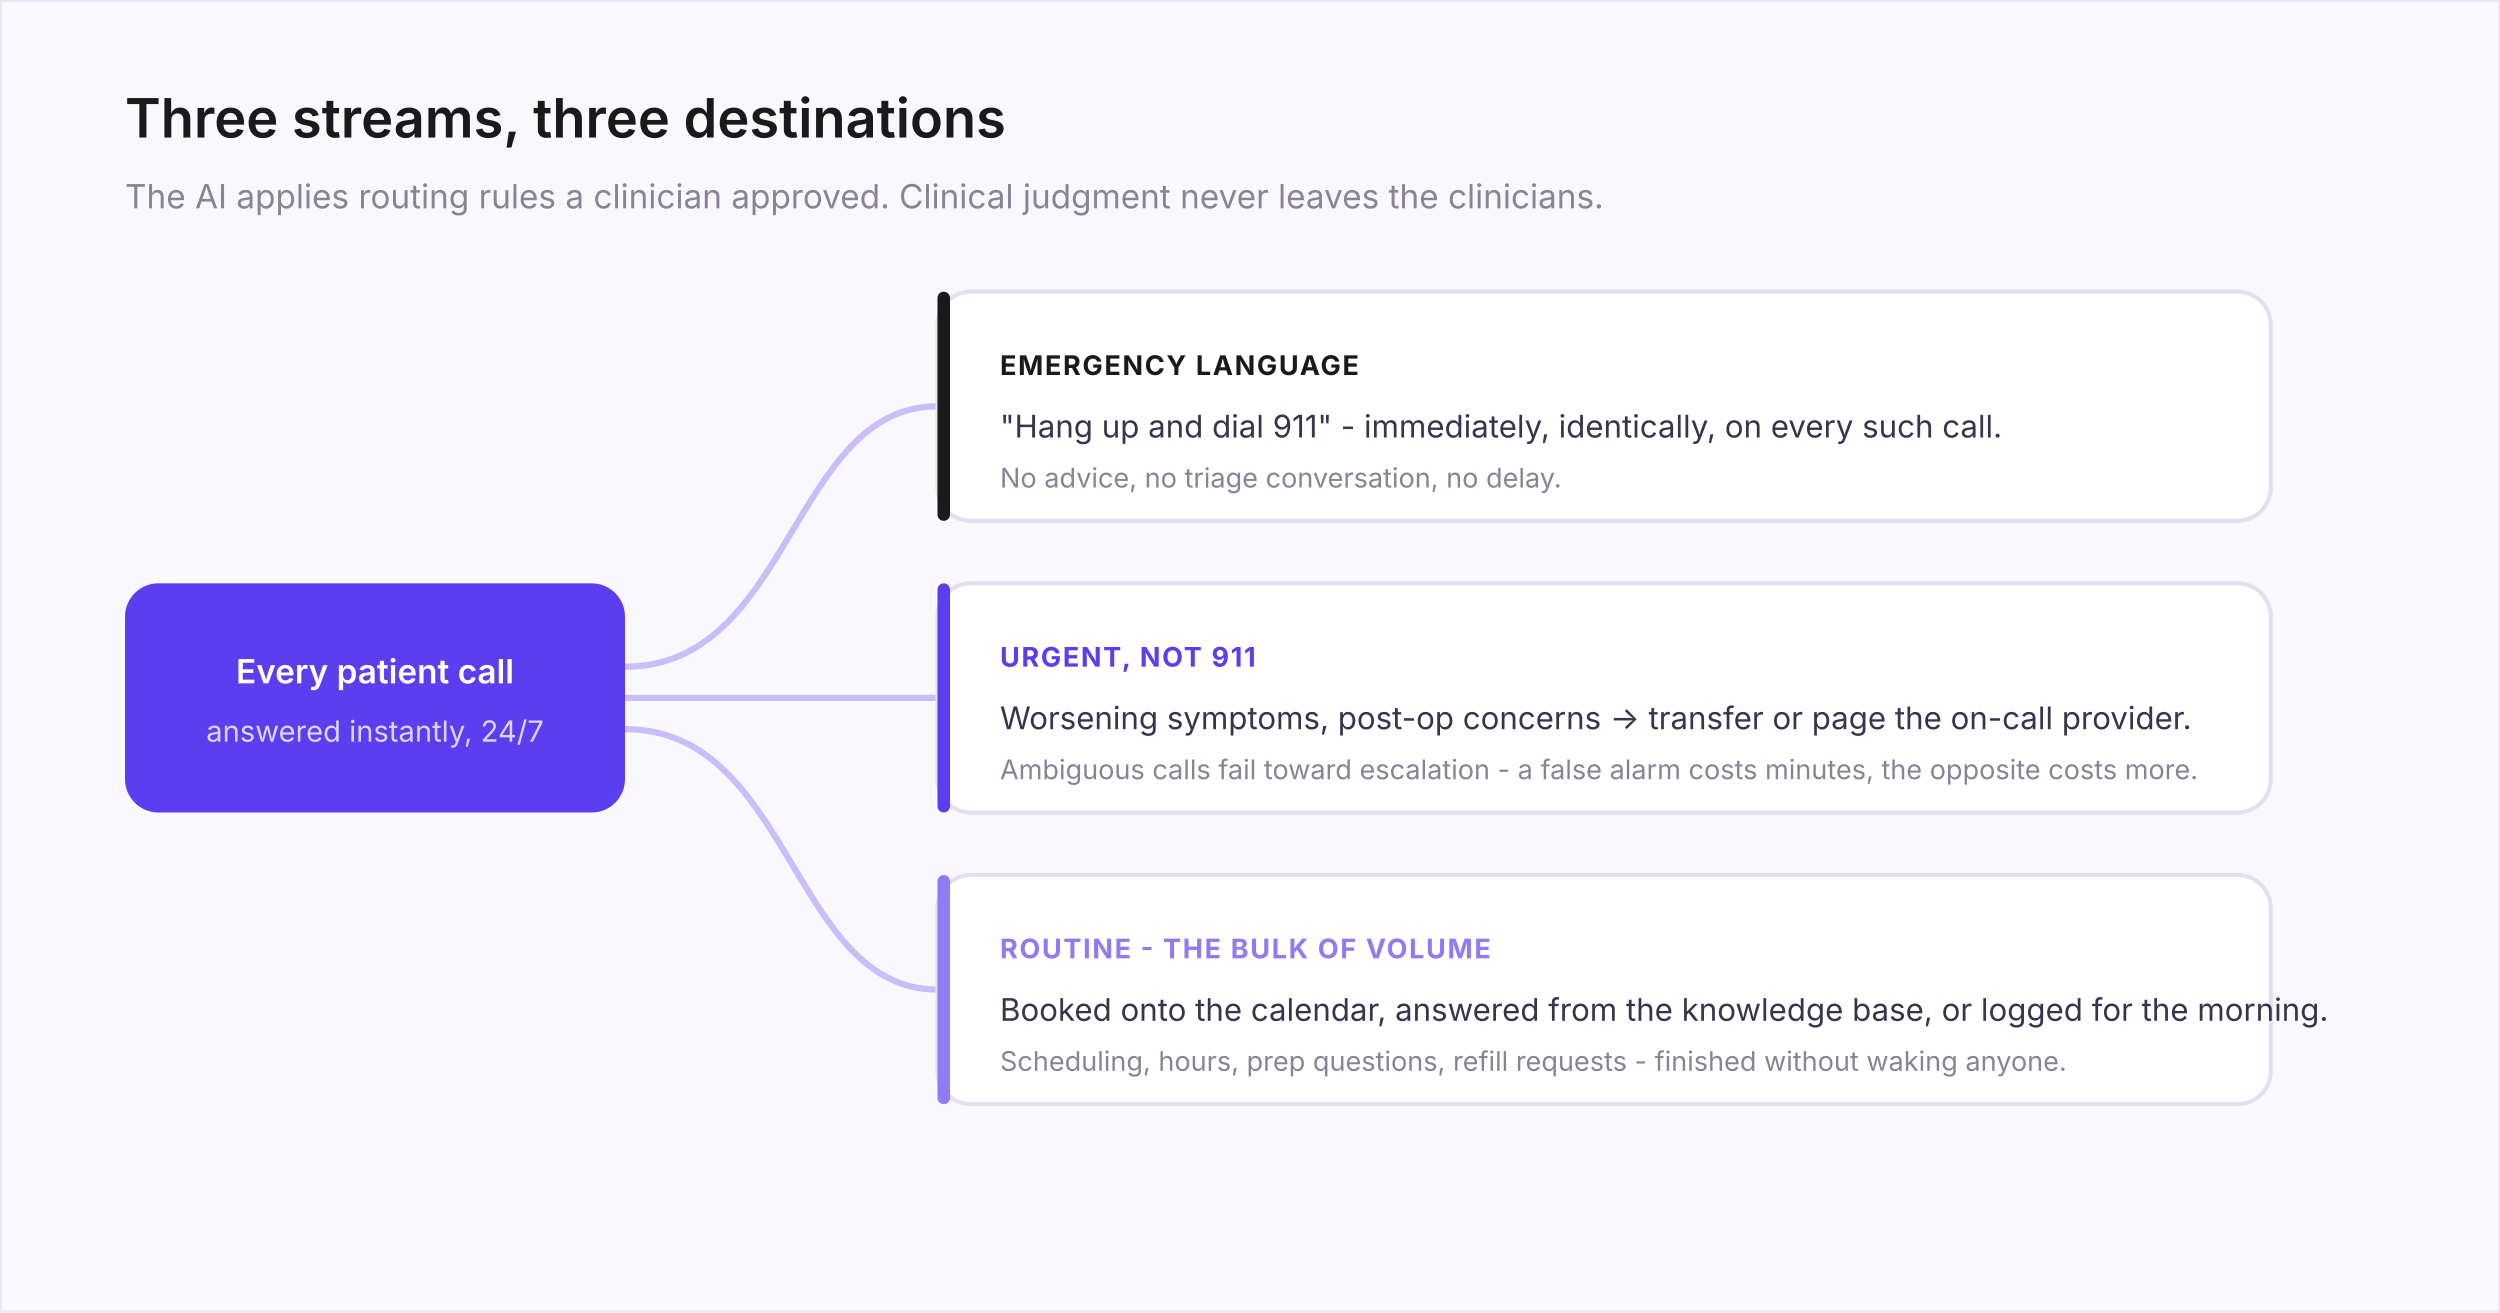
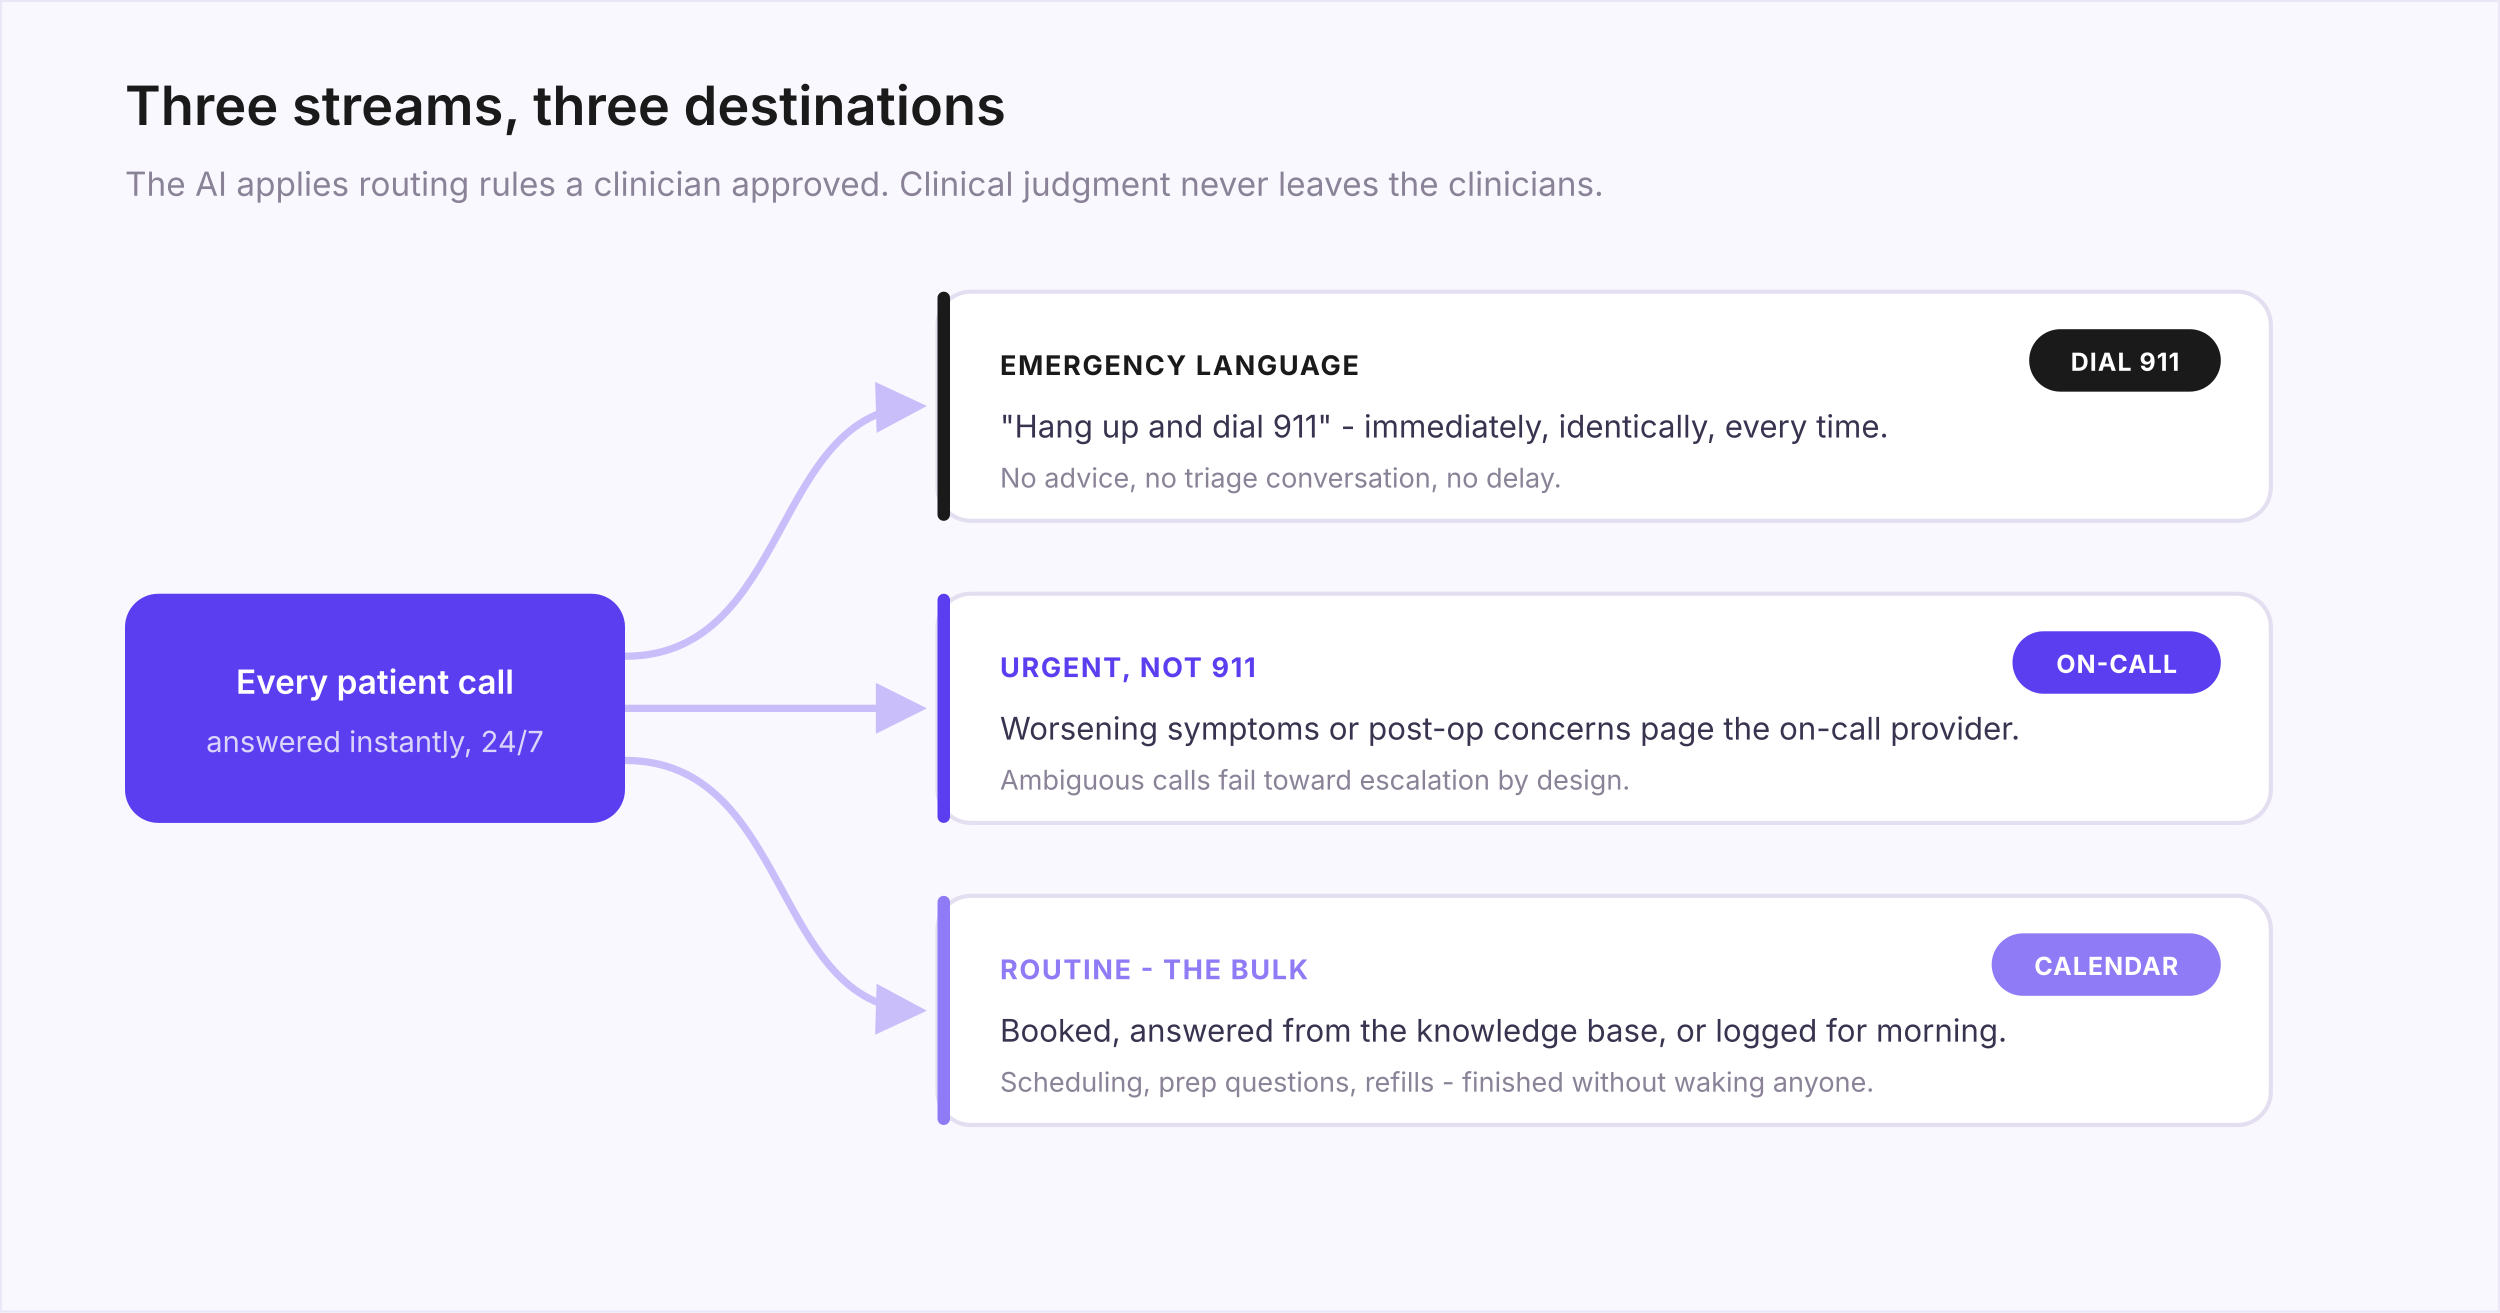
- <svg xmlns="http://www.w3.org/2000/svg" width="1200" height="630" viewBox="0 0 1200 630" fill="none" font-family="Inter, -apple-system, BlinkMacSystemFont, sans-serif" role="img" aria-label="A triage flow for patient calls: every call is answered by the AI, then emergencies are routed to 911 instantly, urgent calls ring the on-call provider, and routine calls are booked or logged for the morning">
+ <svg xmlns="http://www.w3.org/2000/svg" width="1200" height="630" viewBox="0 0 1200 630" fill="none" font-family="Inter, -apple-system, BlinkMacSystemFont, sans-serif" role="img" aria-label="A triage flow for patient calls: every call is answered by the AI, then emergency language routes the caller to 911 instantly, urgent calls page the on-call provider, and routine calls are booked onto the calendar or logged for the morning">
+   <defs>
+     <marker id="arrow" viewBox="0 0 10 10" refX="8" refY="5" markerWidth="7" markerHeight="7" orient="auto-start-reverse">
+       <path d="M 0 0 L 10 5 L 0 10 z" fill="#c9befa" />
+     </marker>
+   </defs>
  <rect width="1200" height="630" fill="#faf8ff" />
  <rect x="0.5" y="0.5" width="1199" height="629" fill="none" stroke="#ece7f6" />
-   <text x="60" y="66" font-size="26" font-weight="600" fill="#1a1a1a">Three streams, three destinations</text>
-   <text x="60" y="100" font-size="16" fill="#8a8398">The AI applies routing rules a clinician approved. Clinical judgment never leaves the clinicians.</text>
-   <g transform="translate(60 280)">
+   <text x="60" y="60" font-size="26" font-weight="600" fill="#1a1a1a">Three streams, three destinations</text>
+   <text x="60" y="94" font-size="16" fill="#8a8398">The AI applies routing rules a clinician approved. Clinical judgment never leaves the clinicians.</text>
+   <g transform="translate(60 285)">
    <rect x="0" y="0" width="240" height="110" rx="16" fill="#5b3ef0" />
    <text x="120" y="48" font-size="16" font-weight="600" fill="#ffffff" text-anchor="middle">Every patient call</text>
    <text x="120" y="76" font-size="14" fill="#dcd4fb" text-anchor="middle">answered instantly, 24/7</text>
  </g>
-   <g stroke="#c9befa" stroke-width="3" fill="none">
-     <path d="M 300 320 C 380 320 380 195 450 195" />
-     <path d="M 300 335 h 150" />
-     <path d="M 300 350 C 380 350 380 475 450 475" />
+   <g stroke="#c9befa" stroke-width="3.5" fill="none">
+     <path d="M 300 315 C 380 315 370 197 440 195" marker-end="url(#arrow)" />
+     <path d="M 300 340 h 140" marker-end="url(#arrow)" />
+     <path d="M 300 365 C 380 365 370 483 440 485" marker-end="url(#arrow)" />
  </g>
  <g transform="translate(450 140)">
    <rect x="0" y="0" width="640" height="110" rx="16" fill="#ffffff" stroke="#e4def1" stroke-width="2" />
    <rect x="0" y="0" width="6" height="110" rx="3" fill="#1a1a1a" />
+     <g transform="translate(524 18)">
+       <rect x="0" y="0" width="92" height="30" rx="15" fill="#1a1a1a" />
+       <text x="46" y="20" text-anchor="middle" font-size="12" font-weight="700" fill="#ffffff" letter-spacing="0.04em">DIAL 911</text>
+     </g>
    <text x="30" y="40" font-size="13" font-weight="700" fill="#1a1a1a" letter-spacing="0.06em">EMERGENCY LANGUAGE</text>
-     <text x="30" y="70" font-size="15" fill="#3a3350">"Hang up and dial 911" - immediately, identically, on every such call.</text>
+     <text x="30" y="70" font-size="15" fill="#3a3350">"Hang up and dial 911" - immediately, identically, every time.</text>
    <text x="30" y="94" font-size="13" fill="#8a8398">No advice, no triage conversation, no delay.</text>
  </g>
-   <g transform="translate(450 280)">
+   <g transform="translate(450 285)">
    <rect x="0" y="0" width="640" height="110" rx="16" fill="#ffffff" stroke="#e4def1" stroke-width="2" />
    <rect x="0" y="0" width="6" height="110" rx="3" fill="#5b3ef0" />
+     <g transform="translate(516 18)">
+       <rect x="0" y="0" width="100" height="30" rx="15" fill="#5b3ef0" />
+       <text x="50" y="20" text-anchor="middle" font-size="12" font-weight="700" fill="#ffffff" letter-spacing="0.04em">ON-CALL</text>
+     </g>
    <text x="30" y="40" font-size="13" font-weight="700" fill="#5b3ef0" letter-spacing="0.06em">URGENT, NOT 911</text>
-     <text x="30" y="70" font-size="15" fill="#3a3350">Worsening symptoms, post-op concerns → transfer or page the on-call provider.</text>
-     <text x="30" y="94" font-size="13" fill="#8a8398">Ambiguous calls fail toward escalation - a false alarm costs minutes, the opposite costs more.</text>
+     <text x="30" y="70" font-size="15" fill="#3a3350">Worsening symptoms or post-op concerns page the on-call provider.</text>
+     <text x="30" y="94" font-size="13" fill="#8a8398">Ambiguous calls fail toward escalation by design.</text>
  </g>
-   <g transform="translate(450 420)">
+   <g transform="translate(450 430)">
    <rect x="0" y="0" width="640" height="110" rx="16" fill="#ffffff" stroke="#e4def1" stroke-width="2" />
    <rect x="0" y="0" width="6" height="110" rx="3" fill="#8f7bf5" />
-     <text x="30" y="40" font-size="13" font-weight="700" fill="#8f7bf5" letter-spacing="0.06em">ROUTINE - THE BULK OF VOLUME</text>
-     <text x="30" y="70" font-size="15" fill="#3a3350">Booked onto the calendar, answered from the knowledge base, or logged for the morning.</text>
-     <text x="30" y="94" font-size="13" fill="#8a8398">Scheduling, hours, prep questions, refill requests - finished without waking anyone.</text>
+     <g transform="translate(506 18)">
+       <rect x="0" y="0" width="110" height="30" rx="15" fill="#8f7bf5" />
+       <text x="55" y="20" text-anchor="middle" font-size="12" font-weight="700" fill="#ffffff" letter-spacing="0.04em">CALENDAR</text>
+     </g>
+     <text x="30" y="40" font-size="13" font-weight="700" fill="#8f7bf5" letter-spacing="0.06em">ROUTINE - THE BULK</text>
+     <text x="30" y="70" font-size="15" fill="#3a3350">Booked, answered from the knowledge base, or logged for morning.</text>
+     <text x="30" y="94" font-size="13" fill="#8a8398">Scheduling, prep questions, refills - finished without waking anyone.</text>
  </g>
</svg>
